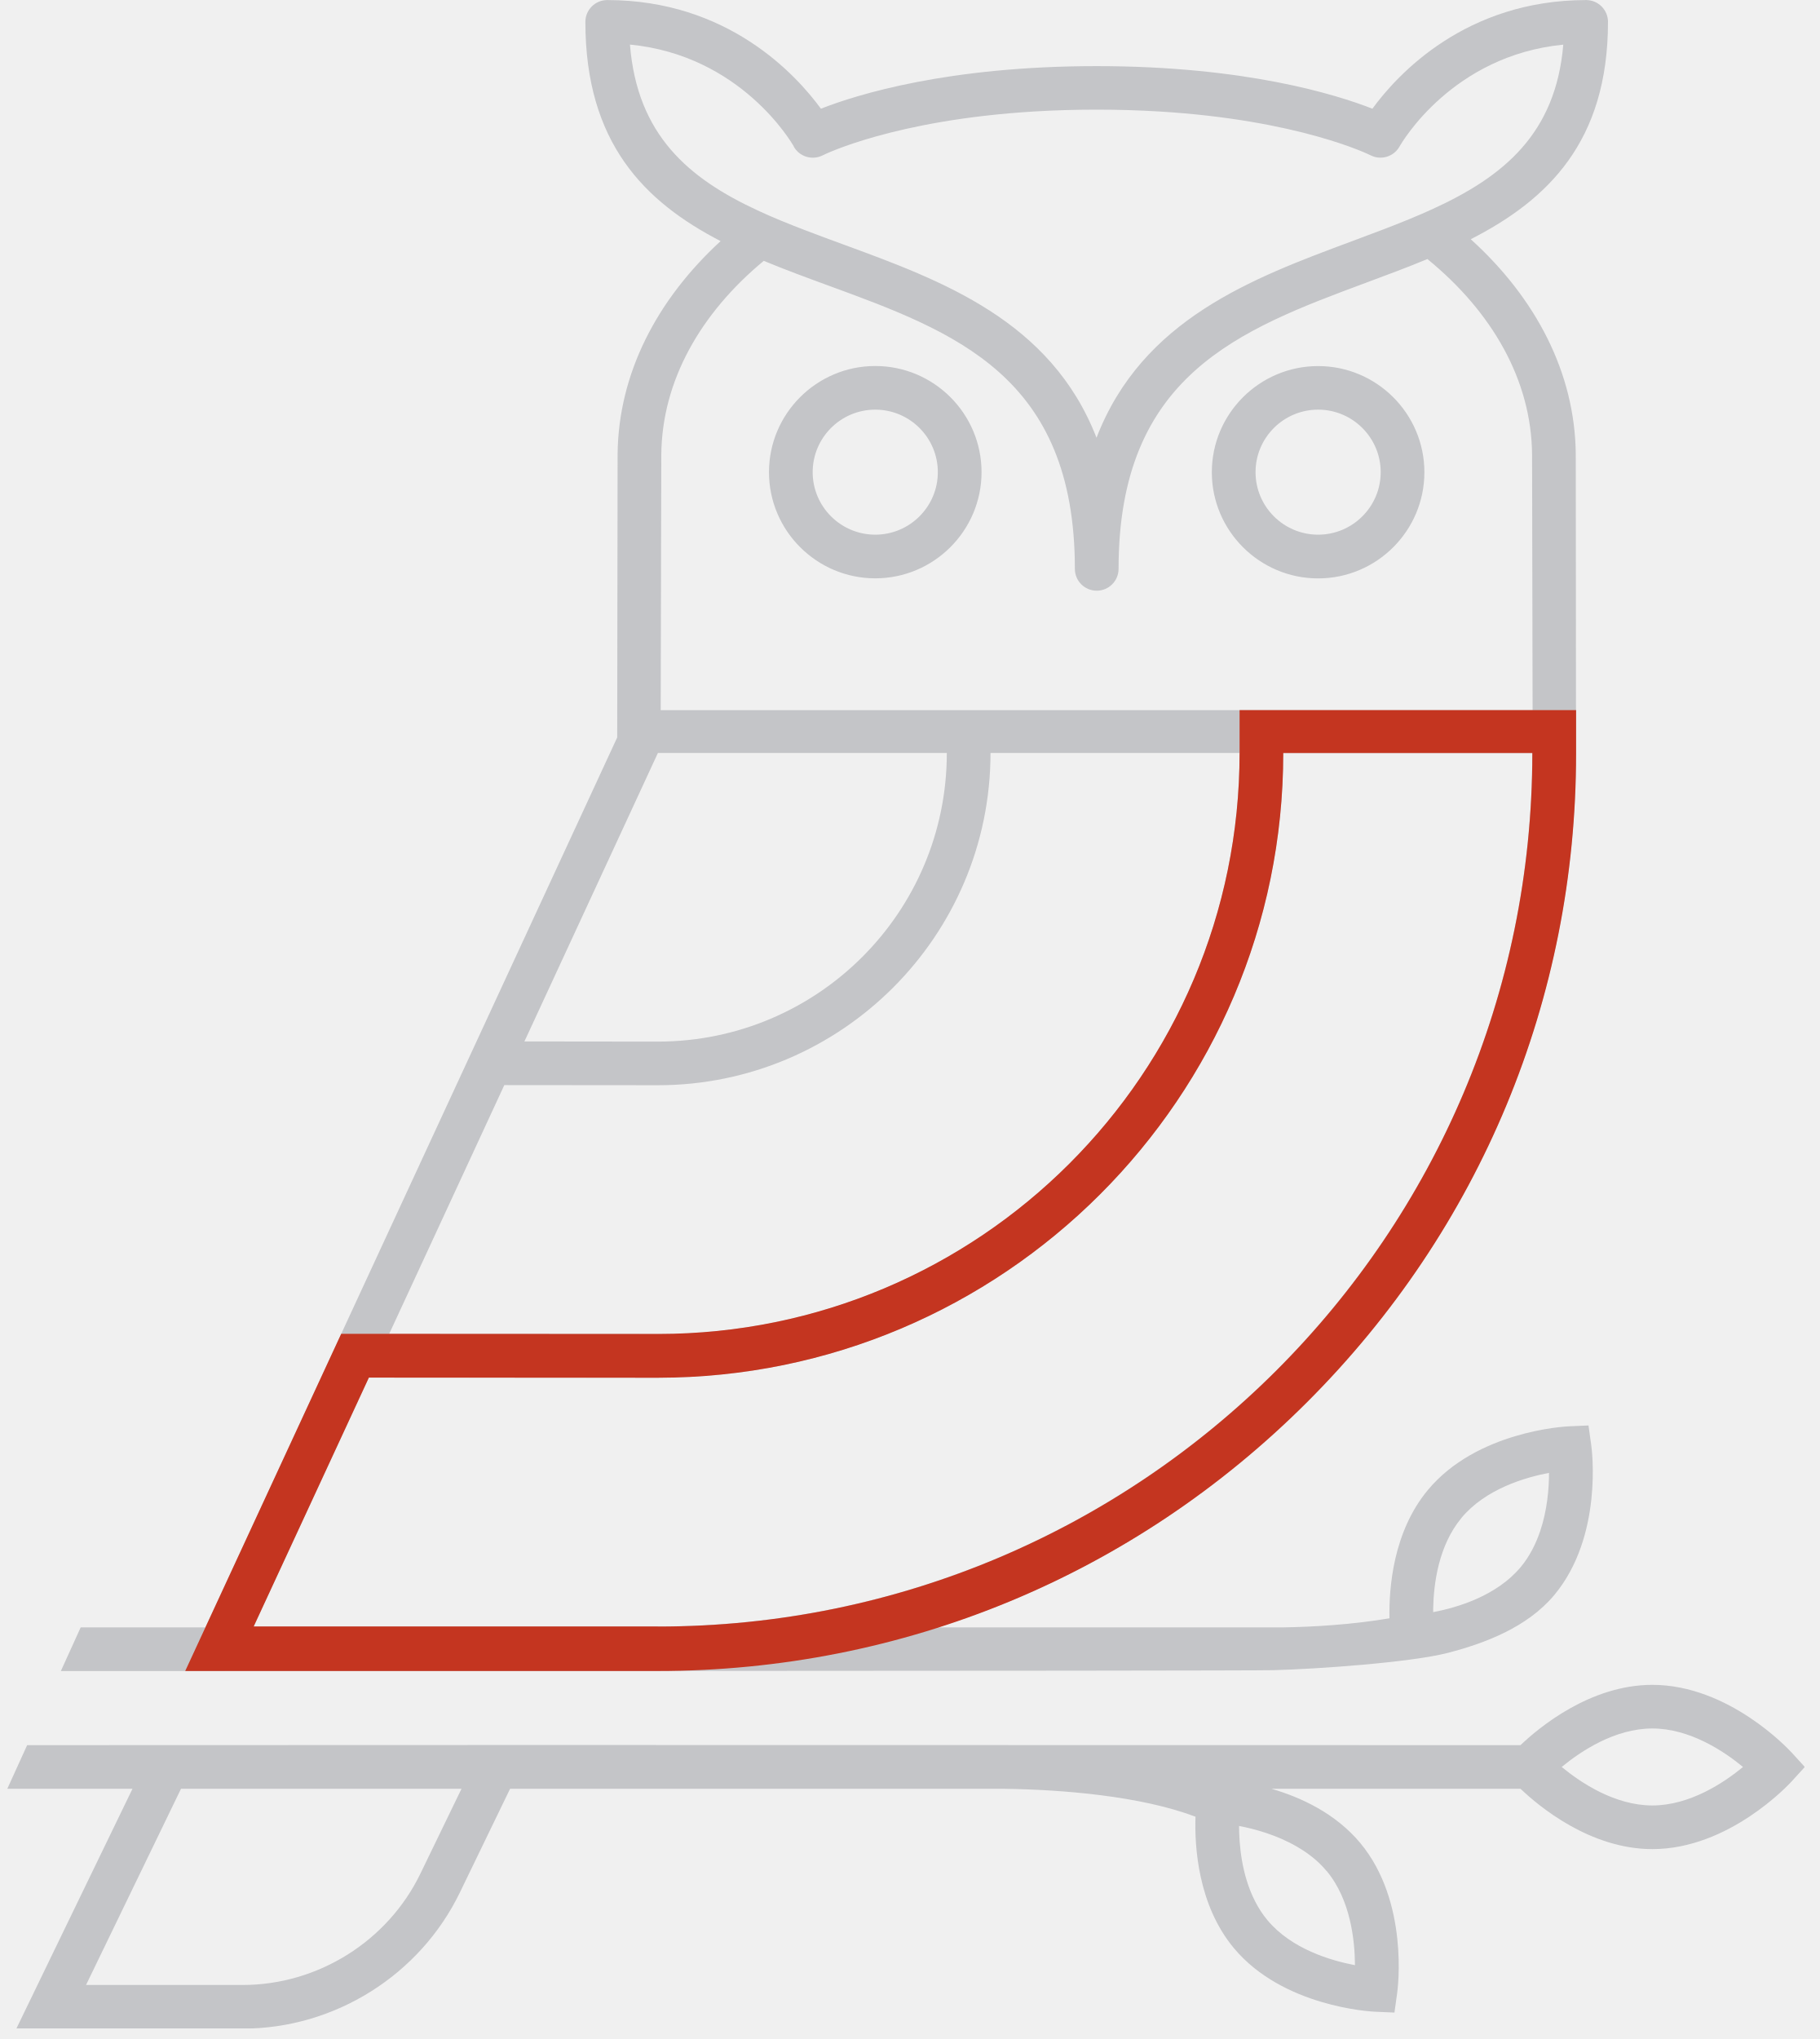
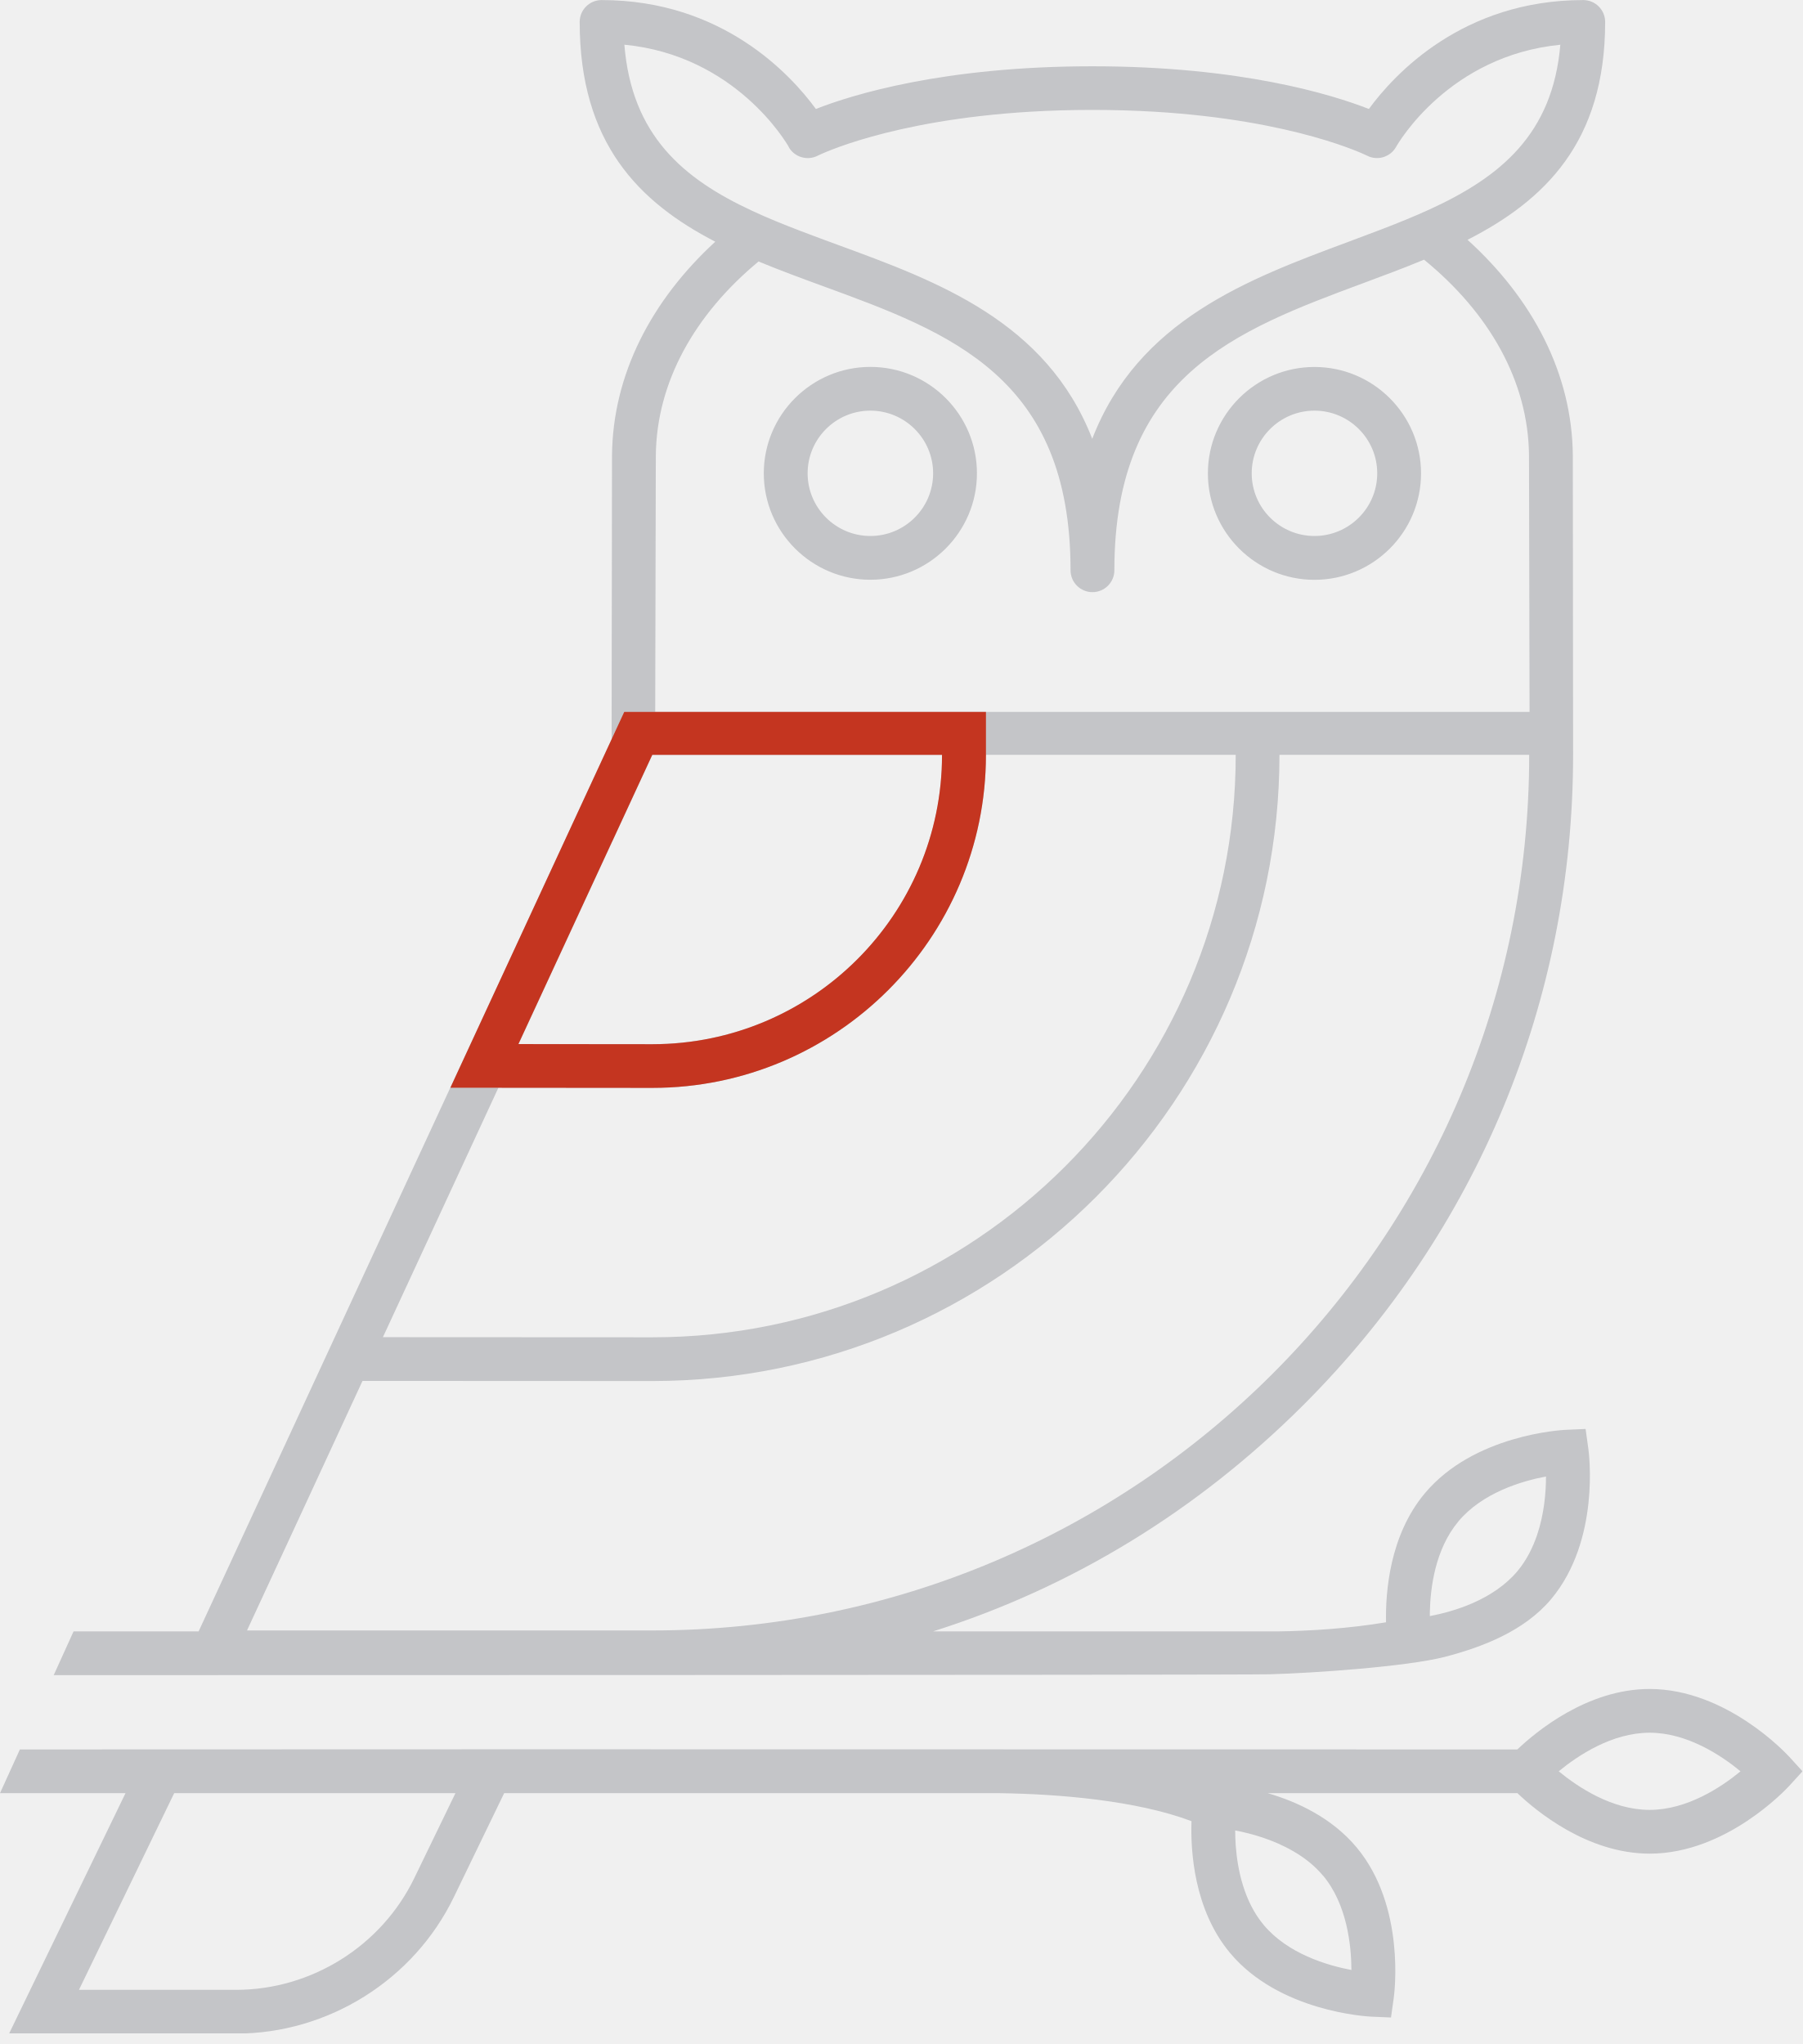
- <svg xmlns="http://www.w3.org/2000/svg" width="83" height="93" viewBox="0 0 83 93" fill="none">
-   <mask id="mask0_150_404" style="mask-type:luminance" maskUnits="userSpaceOnUse" x="0" y="0" width="83" height="93">
-     <path d="M82.334 0H0.333V92.527H82.334V0Z" fill="white" />
-   </mask>
-   <g mask="url(#mask0_150_404)">
-     <mask id="mask1_150_404" style="mask-type:luminance" maskUnits="userSpaceOnUse" x="0" y="0" width="83" height="93">
-       <path d="M82.334 0H0.333V92.527H82.334V0Z" fill="white" />
+ <svg xmlns="http://www.w3.org/2000/svg" width="82" height="93" viewBox="0 0 82 93" fill="none">
+   <g clip-path="url(#clip0_192_45)">
+     <mask id="mask0_192_45" style="mask-type:luminance" maskUnits="userSpaceOnUse" x="0" y="0" width="82" height="93">
+       <path d="M82 0H0V92.527H82V0Z" fill="white" />
    </mask>
-     <g mask="url(#mask1_150_404)">
-       <path d="M58.098 76.178C60.085 76.126 64.362 75.827 66.067 75.385C67.773 74.942 69.672 74.212 70.882 72.78L70.909 72.749C73.144 70.066 72.619 66.085 72.594 65.914L72.469 65.016L71.561 65.056C71.39 65.065 67.373 65.276 65.141 67.96C63.554 69.868 63.362 72.429 63.389 73.812C61.708 74.096 59.944 74.206 58.477 74.227H42.779C49.098 72.231 54.812 68.738 59.632 63.923C67.544 56.022 71.9 45.517 71.9 34.343L71.888 20.714C71.854 17.005 70.066 13.601 67.097 10.911C70.607 9.119 73.358 6.466 73.358 0.998C73.358 0.449 72.912 0.003 72.362 0.003C66.868 0.003 63.753 3.395 62.61 4.958C60.95 4.308 56.801 3.016 50.031 3.016C43.259 3.016 39.108 4.308 37.451 4.958C36.311 3.398 33.196 0.003 27.702 0.003C27.152 0.003 26.706 0.449 26.706 0.998C26.706 6.518 29.408 9.205 32.875 10.997C29.962 13.674 28.21 17.045 28.176 20.718L28.158 33.635L9.37 74.227H3.681L2.776 76.218C2.776 76.218 56.713 76.218 58.101 76.178H58.098ZM66.673 69.232C67.767 67.92 69.559 67.388 70.668 67.178C70.668 67.886 70.589 68.878 70.262 69.844C70.066 70.417 69.785 70.985 69.375 71.477C68.28 72.789 66.489 73.321 65.383 73.531C65.383 73.483 65.383 73.428 65.383 73.376C65.404 72.237 65.627 70.491 66.673 69.236V69.232ZM13.54 69.935L16.826 62.83L30.02 62.836C45.748 62.83 58.541 50.051 58.541 34.343H69.904C69.904 56.346 52.042 74.184 30.011 74.184H11.571L13.078 70.93L13.54 69.935ZM23.924 47.498L24.007 47.324L28.198 38.269L29.106 36.306L30.014 34.343H43.195C43.195 41.612 37.298 47.501 30.023 47.508L23.924 47.501V47.498ZM30.023 49.498C38.383 49.492 45.188 42.693 45.188 34.343H56.551C56.551 48.979 44.675 60.843 30.023 60.846L17.752 60.84L17.835 60.666L23.007 49.492L30.029 49.498H30.023ZM36.21 6.683C36.47 7.15 37.06 7.327 37.537 7.083C37.573 7.064 40.777 5.468 47.206 5.083C48.086 5.031 49.028 5.001 50.031 5.001C51.033 5.001 51.975 5.031 52.855 5.083C59.284 5.468 62.488 7.064 62.521 7.08C62.998 7.327 63.585 7.15 63.848 6.683C63.949 6.503 66.26 2.531 71.319 2.036C70.974 6.115 68.577 8.057 65.385 9.522C64.686 9.843 63.949 10.142 63.185 10.435C62.69 10.624 62.182 10.814 61.668 11.006C57.123 12.697 52.109 14.563 50.024 19.966C47.946 14.621 42.972 12.798 38.463 11.146C37.882 10.933 37.307 10.722 36.751 10.508C35.993 10.218 35.259 9.922 34.565 9.598C31.42 8.139 29.072 6.167 28.739 2.033C33.801 2.525 36.112 6.5 36.213 6.677L36.21 6.683ZM30.169 20.73C30.2 17.371 31.955 14.291 34.843 11.897C35.806 12.297 36.797 12.661 37.781 13.021C43.568 15.14 49.037 17.142 49.037 25.947C49.037 26.497 49.483 26.942 50.034 26.942C50.584 26.942 51.03 26.497 51.03 25.947C51.03 17.097 56.539 15.045 62.369 12.877C63.288 12.536 64.215 12.191 65.12 11.815C68.067 14.221 69.867 17.332 69.895 20.73L69.919 32.392H30.142L30.169 20.73ZM44.779 21.536C44.779 18.864 42.602 16.694 39.93 16.694C37.258 16.694 35.082 18.867 35.082 21.536C35.082 24.204 37.258 26.378 39.93 26.378C42.602 26.378 44.779 24.204 44.779 21.536ZM39.93 24.387C38.356 24.387 37.075 23.108 37.075 21.536C37.075 19.963 38.356 18.684 39.93 18.684C41.505 18.684 42.785 19.963 42.785 21.536C42.785 23.108 41.505 24.387 39.93 24.387ZM60.134 26.381C62.809 26.381 64.982 24.207 64.982 21.539C64.982 18.87 62.806 16.697 60.134 16.697C57.462 16.697 55.285 18.87 55.285 21.539C55.285 24.207 57.462 26.381 60.134 26.381ZM60.134 18.684C61.708 18.684 62.989 19.963 62.989 21.536C62.989 23.108 61.708 24.387 60.134 24.387C58.559 24.387 57.279 23.108 57.279 21.536C57.279 19.963 58.559 18.684 60.134 18.684ZM81.722 79.921C81.609 79.796 78.876 76.847 75.382 76.847C72.536 76.847 70.198 78.804 69.366 79.598L24.236 79.591L1.238 79.598L0.333 81.588H6.044L0.746 92.527H11.073C15.264 92.527 19.152 90.091 20.977 86.323L23.27 81.588H45.824C48.481 81.625 52.036 81.915 54.54 82.861C54.494 84.207 54.647 86.879 56.288 88.851C58.523 91.535 62.536 91.745 62.708 91.755L63.616 91.794L63.741 90.896C63.765 90.728 64.291 86.744 62.057 84.061C60.919 82.696 59.324 81.969 58.006 81.588H69.369C70.2 82.382 72.539 84.339 75.385 84.339C78.879 84.339 81.609 81.389 81.725 81.264L82.337 80.593L81.725 79.921H81.722ZM60.522 85.334C61.616 86.647 61.809 88.503 61.815 89.633C60.705 89.422 58.914 88.891 57.82 87.578C56.933 86.513 56.636 85.09 56.554 83.991C56.536 83.734 56.527 83.493 56.527 83.283C57.248 83.42 58.254 83.695 59.171 84.229C59.666 84.516 60.137 84.876 60.519 85.337L60.522 85.334ZM11.073 90.536H3.925L8.257 81.588H21.054L19.18 85.456C17.685 88.543 14.502 90.536 11.069 90.536H11.073ZM75.382 82.348C73.67 82.348 72.117 81.31 71.246 80.593C72.117 79.875 73.67 78.837 75.382 78.837C77.094 78.837 78.647 79.875 79.518 80.593C78.647 81.31 77.094 82.348 75.382 82.348Z" fill="#434551" fill-opacity="0.25" />
-       <path d="M56.551 32.389V34.34C56.551 48.976 44.675 60.84 30.023 60.843L17.752 60.837H15.566L8.45 76.215H30.007C41.196 76.215 51.715 71.861 59.626 63.96C67.538 56.059 71.903 45.554 71.903 34.38V32.389H56.554H56.551ZM30.014 74.184H11.574L16.829 62.834L30.023 62.84C45.751 62.834 58.544 50.054 58.544 34.346H69.907C69.907 56.349 52.045 74.188 30.014 74.188V74.184Z" fill="#C43520" />
+     <g mask="url(#mask0_192_45)">
+       <path d="M57.765 76.178C59.751 76.126 64.028 75.827 65.734 75.385C67.439 74.942 69.338 74.212 70.549 72.78L70.576 72.749C72.811 70.066 72.285 66.085 72.26 65.914L72.135 65.016L71.228 65.056C71.056 65.065 67.039 65.276 64.808 67.96C63.221 69.868 63.029 72.429 63.056 73.812C61.375 74.096 59.611 74.206 58.144 74.227H42.446C48.765 72.231 54.478 68.738 59.299 63.923C67.211 56.022 71.567 45.517 71.567 34.343L71.554 20.714C71.521 17.005 69.732 13.601 66.764 10.911C70.273 9.119 73.025 6.466 73.025 0.998C73.025 0.449 72.578 0.003 72.028 0.003C66.535 0.003 63.42 3.395 62.276 4.958C60.616 4.308 56.468 3.016 49.697 3.016C42.926 3.016 38.775 4.308 37.118 4.958C35.977 3.398 32.862 0.003 27.369 0.003C26.819 0.003 26.372 0.449 26.372 0.998C26.372 6.518 29.075 9.205 32.541 10.997C29.628 13.674 27.877 17.045 27.843 20.718L27.825 33.635L9.036 74.227H3.347L2.443 76.218C2.443 76.218 56.379 76.218 57.767 76.178H57.765ZM66.339 69.232C67.433 67.92 69.225 67.388 70.334 67.178C70.334 67.886 70.255 68.878 69.928 69.843C69.732 70.417 69.451 70.985 69.042 71.477C67.947 72.789 66.156 73.321 65.049 73.531C65.049 73.483 65.049 73.428 65.049 73.376C65.07 72.237 65.294 70.491 66.339 69.236V69.232ZM13.206 69.935L16.492 62.83L29.686 62.836C45.414 62.83 58.208 50.051 58.208 34.343H69.57C69.57 56.346 51.709 74.184 29.677 74.184H11.237L12.745 70.93L13.206 69.935ZM23.591 47.498L23.673 47.324L27.864 38.269L28.772 36.306L29.68 34.343H42.862C42.862 41.612 36.965 47.501 29.689 47.508L23.591 47.501V47.498ZM29.689 49.498C38.05 49.492 44.855 42.693 44.855 34.343H56.218C56.218 48.979 44.341 60.843 29.689 60.846L17.419 60.84L17.501 60.666L22.674 49.492L29.695 49.498H29.689ZM35.877 6.683C36.136 7.15 36.726 7.327 37.203 7.083C37.24 7.064 40.444 5.468 46.872 5.083C47.753 5.031 48.694 5.001 49.697 5.001C50.7 5.001 51.641 5.031 52.522 5.083C58.95 5.468 62.154 7.064 62.188 7.08C62.665 7.327 63.252 7.15 63.514 6.683C63.615 6.503 65.926 2.531 70.986 2.036C70.64 6.115 68.244 8.057 65.052 9.522C64.352 9.843 63.615 10.142 62.851 10.435C62.356 10.624 61.849 10.814 61.335 11.006C56.789 12.697 51.776 14.563 49.691 19.966C47.612 14.621 42.639 12.798 38.13 11.146C37.549 10.933 36.974 10.722 36.418 10.508C35.66 10.218 34.926 9.922 34.232 9.598C31.086 8.139 28.738 6.167 28.405 2.033C33.468 2.525 35.779 6.5 35.88 6.677L35.877 6.683ZM29.836 20.73C29.867 17.371 31.621 14.291 34.51 11.897C35.473 12.297 36.464 12.661 37.448 13.021C43.235 15.14 48.704 17.142 48.704 25.947C48.704 26.497 49.15 26.942 49.7 26.942C50.25 26.942 50.697 26.497 50.697 25.947C50.697 17.097 56.206 15.045 62.035 12.877C62.955 12.536 63.881 12.191 64.786 11.815C67.733 14.221 69.534 17.332 69.561 20.73L69.586 32.392H29.808L29.836 20.73ZM44.445 21.536C44.445 18.864 42.269 16.694 39.597 16.694C36.925 16.694 34.748 18.867 34.748 21.536C34.748 24.204 36.925 26.378 39.597 26.378C42.269 26.378 44.445 24.204 44.445 21.536ZM39.597 24.387C38.023 24.387 36.742 23.108 36.742 21.536C36.742 19.963 38.023 18.684 39.597 18.684C41.171 18.684 42.452 19.963 42.452 21.536C42.452 23.108 41.171 24.387 39.597 24.387ZM59.8 26.381C62.475 26.381 64.649 24.207 64.649 21.539C64.649 18.87 62.472 16.697 59.8 16.697C57.129 16.697 54.952 18.87 54.952 21.539C54.952 24.207 57.129 26.381 59.8 26.381ZM59.8 18.684C61.375 18.684 62.656 19.963 62.656 21.536C62.656 23.108 61.375 24.387 59.8 24.387C58.226 24.387 56.945 23.108 56.945 21.536C56.945 19.963 58.226 18.684 59.8 18.684ZM81.389 79.921C81.275 79.796 78.543 76.847 75.048 76.847C72.203 76.847 69.864 78.804 69.032 79.598L23.902 79.591L0.905 79.598L0 81.588H5.71L0.413 92.527H10.739C14.93 92.527 18.819 90.091 20.644 86.323L22.936 81.588H45.491C48.147 81.625 51.702 81.915 54.206 82.861C54.16 84.207 54.313 86.879 55.955 88.851C58.19 91.535 62.203 91.745 62.374 91.755L63.282 91.794L63.408 90.896C63.432 90.728 63.958 86.744 61.723 84.061C60.586 82.696 58.99 81.969 57.673 81.588H69.036C69.867 82.382 72.205 84.339 75.052 84.339C78.546 84.339 81.275 81.389 81.392 81.264L82.003 80.593L81.392 79.921H81.389ZM60.189 85.334C61.283 86.647 61.476 88.503 61.482 89.633C60.372 89.422 58.581 88.891 57.486 87.578C56.6 86.513 56.303 85.09 56.22 83.991C56.202 83.734 56.193 83.493 56.193 83.283C56.915 83.42 57.92 83.695 58.837 84.229C59.333 84.516 59.803 84.876 60.186 85.337L60.189 85.334ZM10.739 90.536H3.592L7.924 81.588H20.72L18.846 85.456C17.351 88.543 14.169 90.536 10.736 90.536H10.739ZM75.048 82.348C73.337 82.348 71.784 81.31 70.912 80.593C71.784 79.875 73.337 78.837 75.048 78.837C76.76 78.837 78.313 79.875 79.184 80.593C78.313 81.31 76.76 82.348 75.048 82.348Z" fill="#434551" fill-opacity="0.25" />
+       <path d="M22.667 49.492L29.689 49.498C38.05 49.492 44.855 42.693 44.855 34.343V32.392H28.399L27.864 33.549L26.956 35.512L26.048 37.475L20.488 49.492H22.674H22.667ZM27.858 38.272L28.766 36.309L29.674 34.346H42.856C42.856 41.615 36.959 47.505 29.683 47.511L23.584 47.505L27.855 38.275L27.858 38.272Z" fill="#C43520" />
    </g>
  </g>
+   <defs>
+     <clipPath id="clip0_192_45">
+       <rect width="82" height="92.527" fill="white" />
+     </clipPath>
+   </defs>
</svg>
